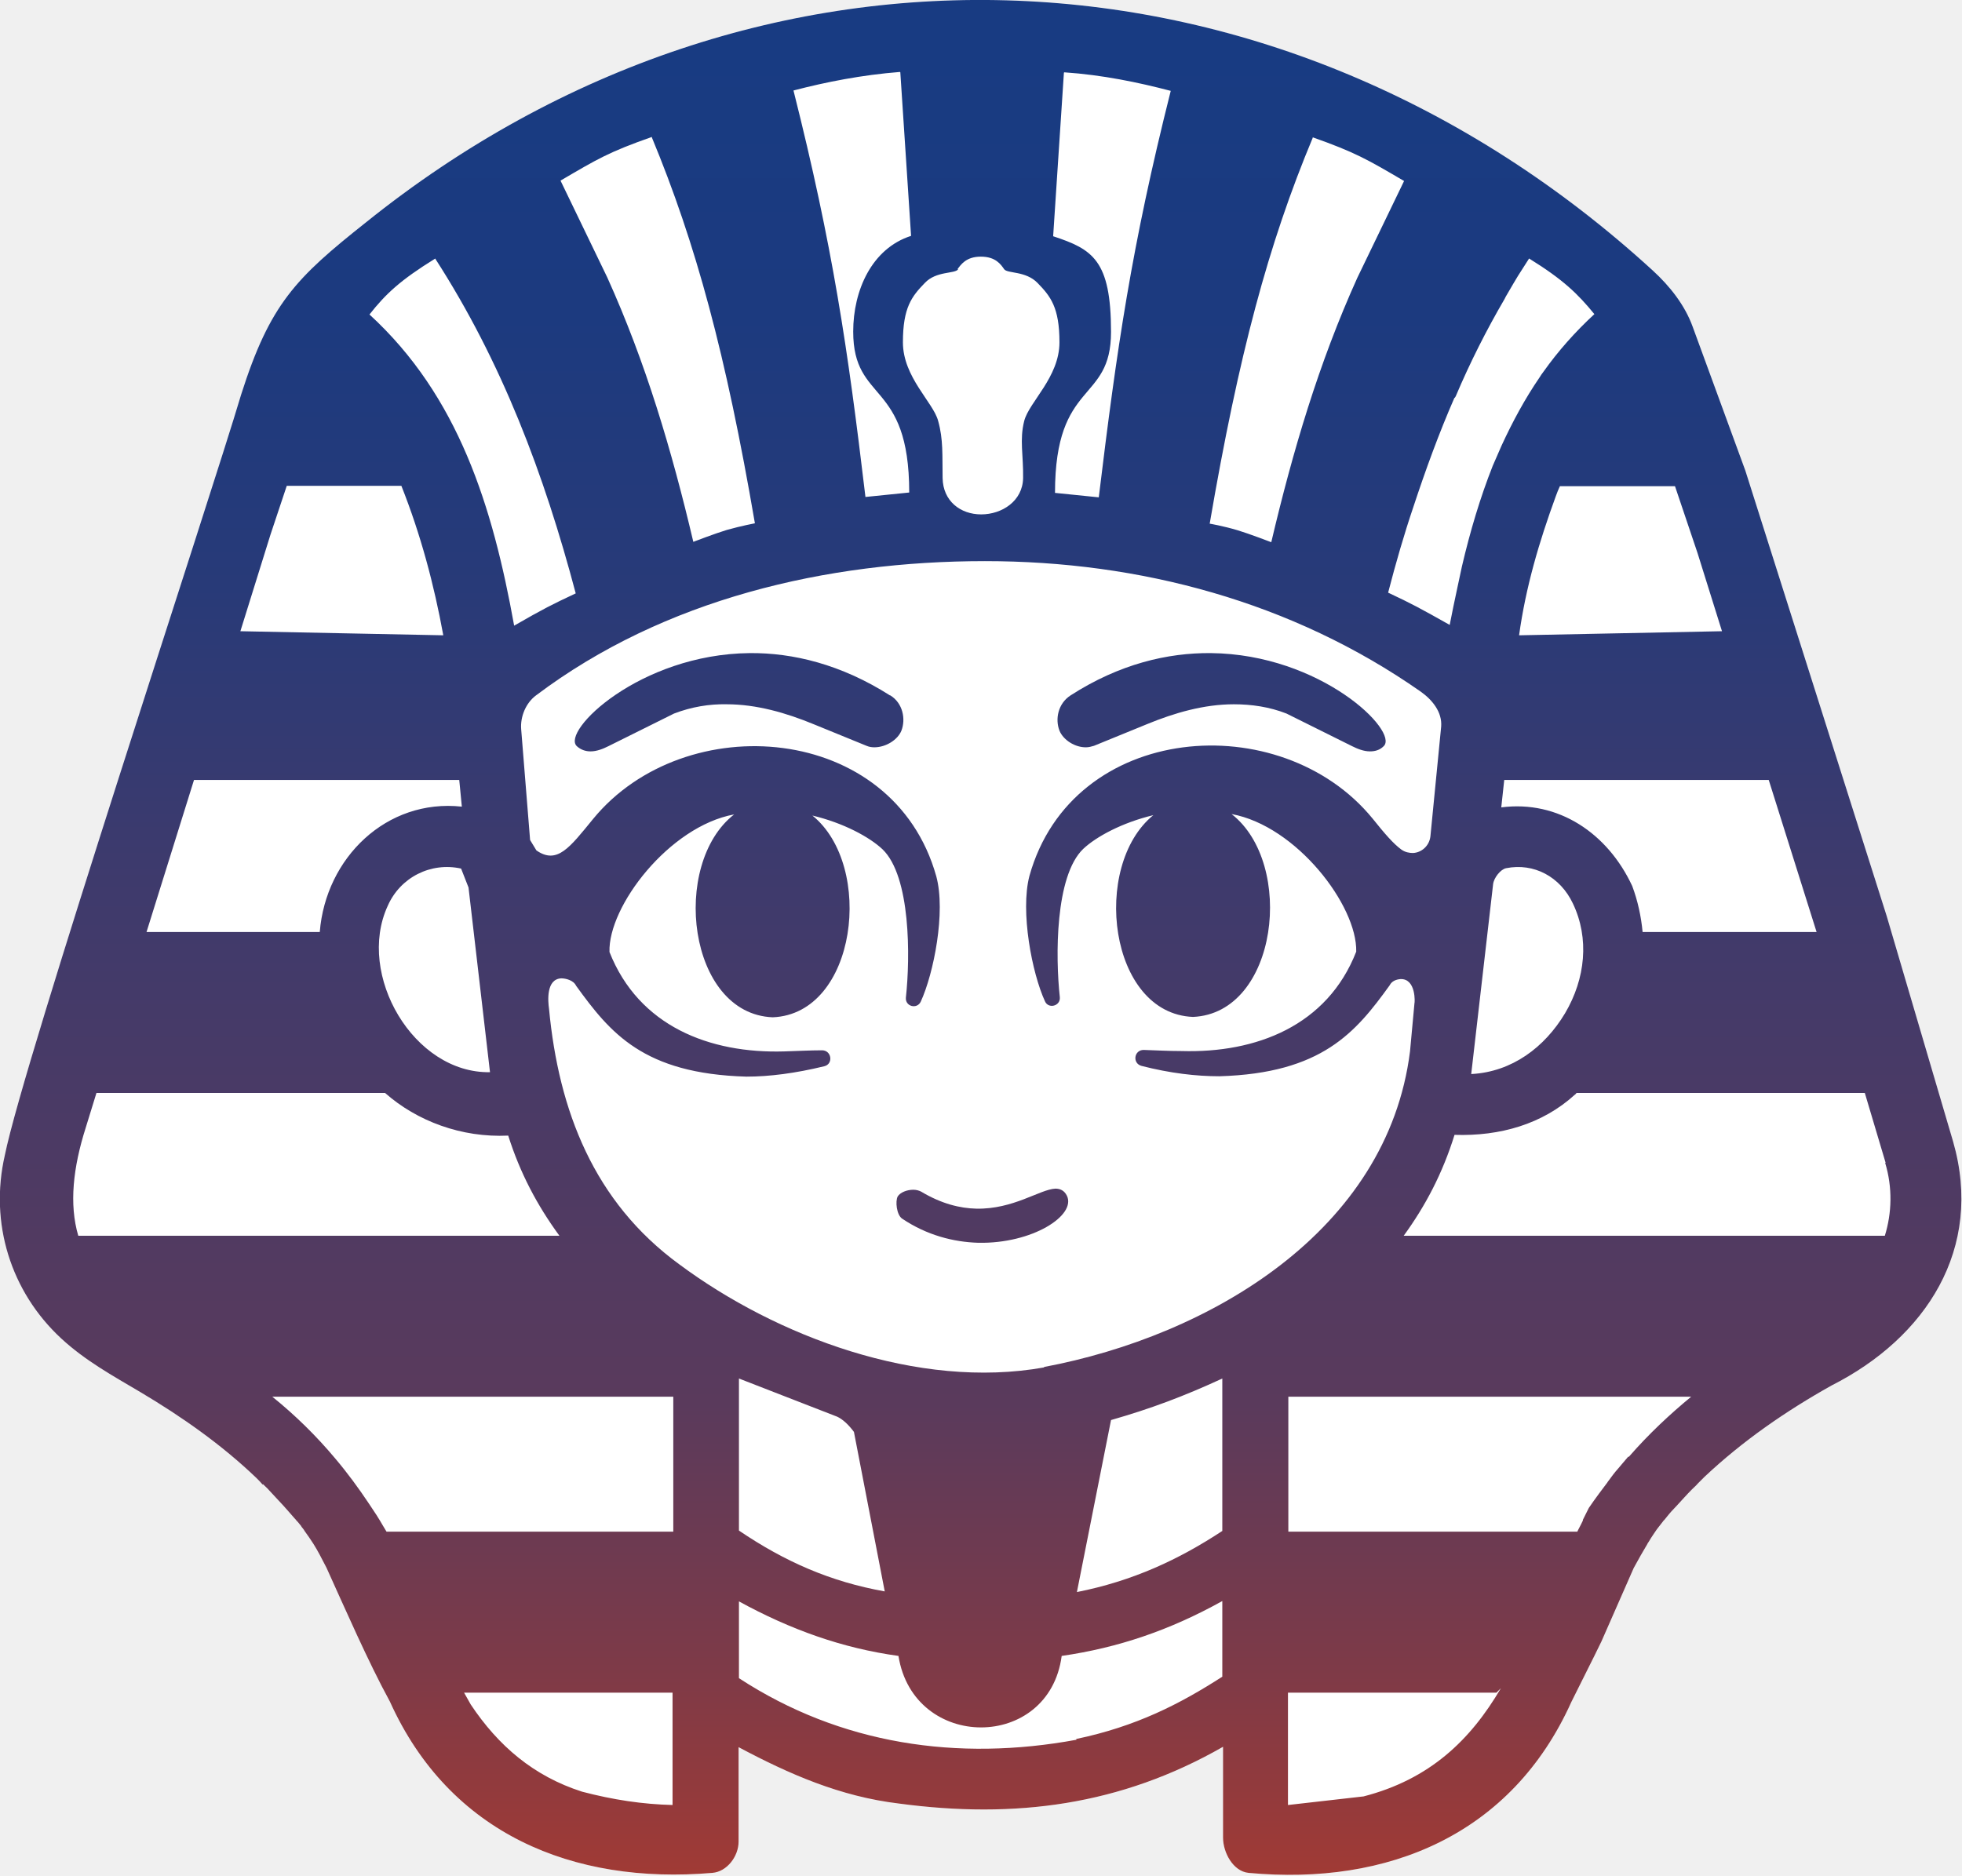
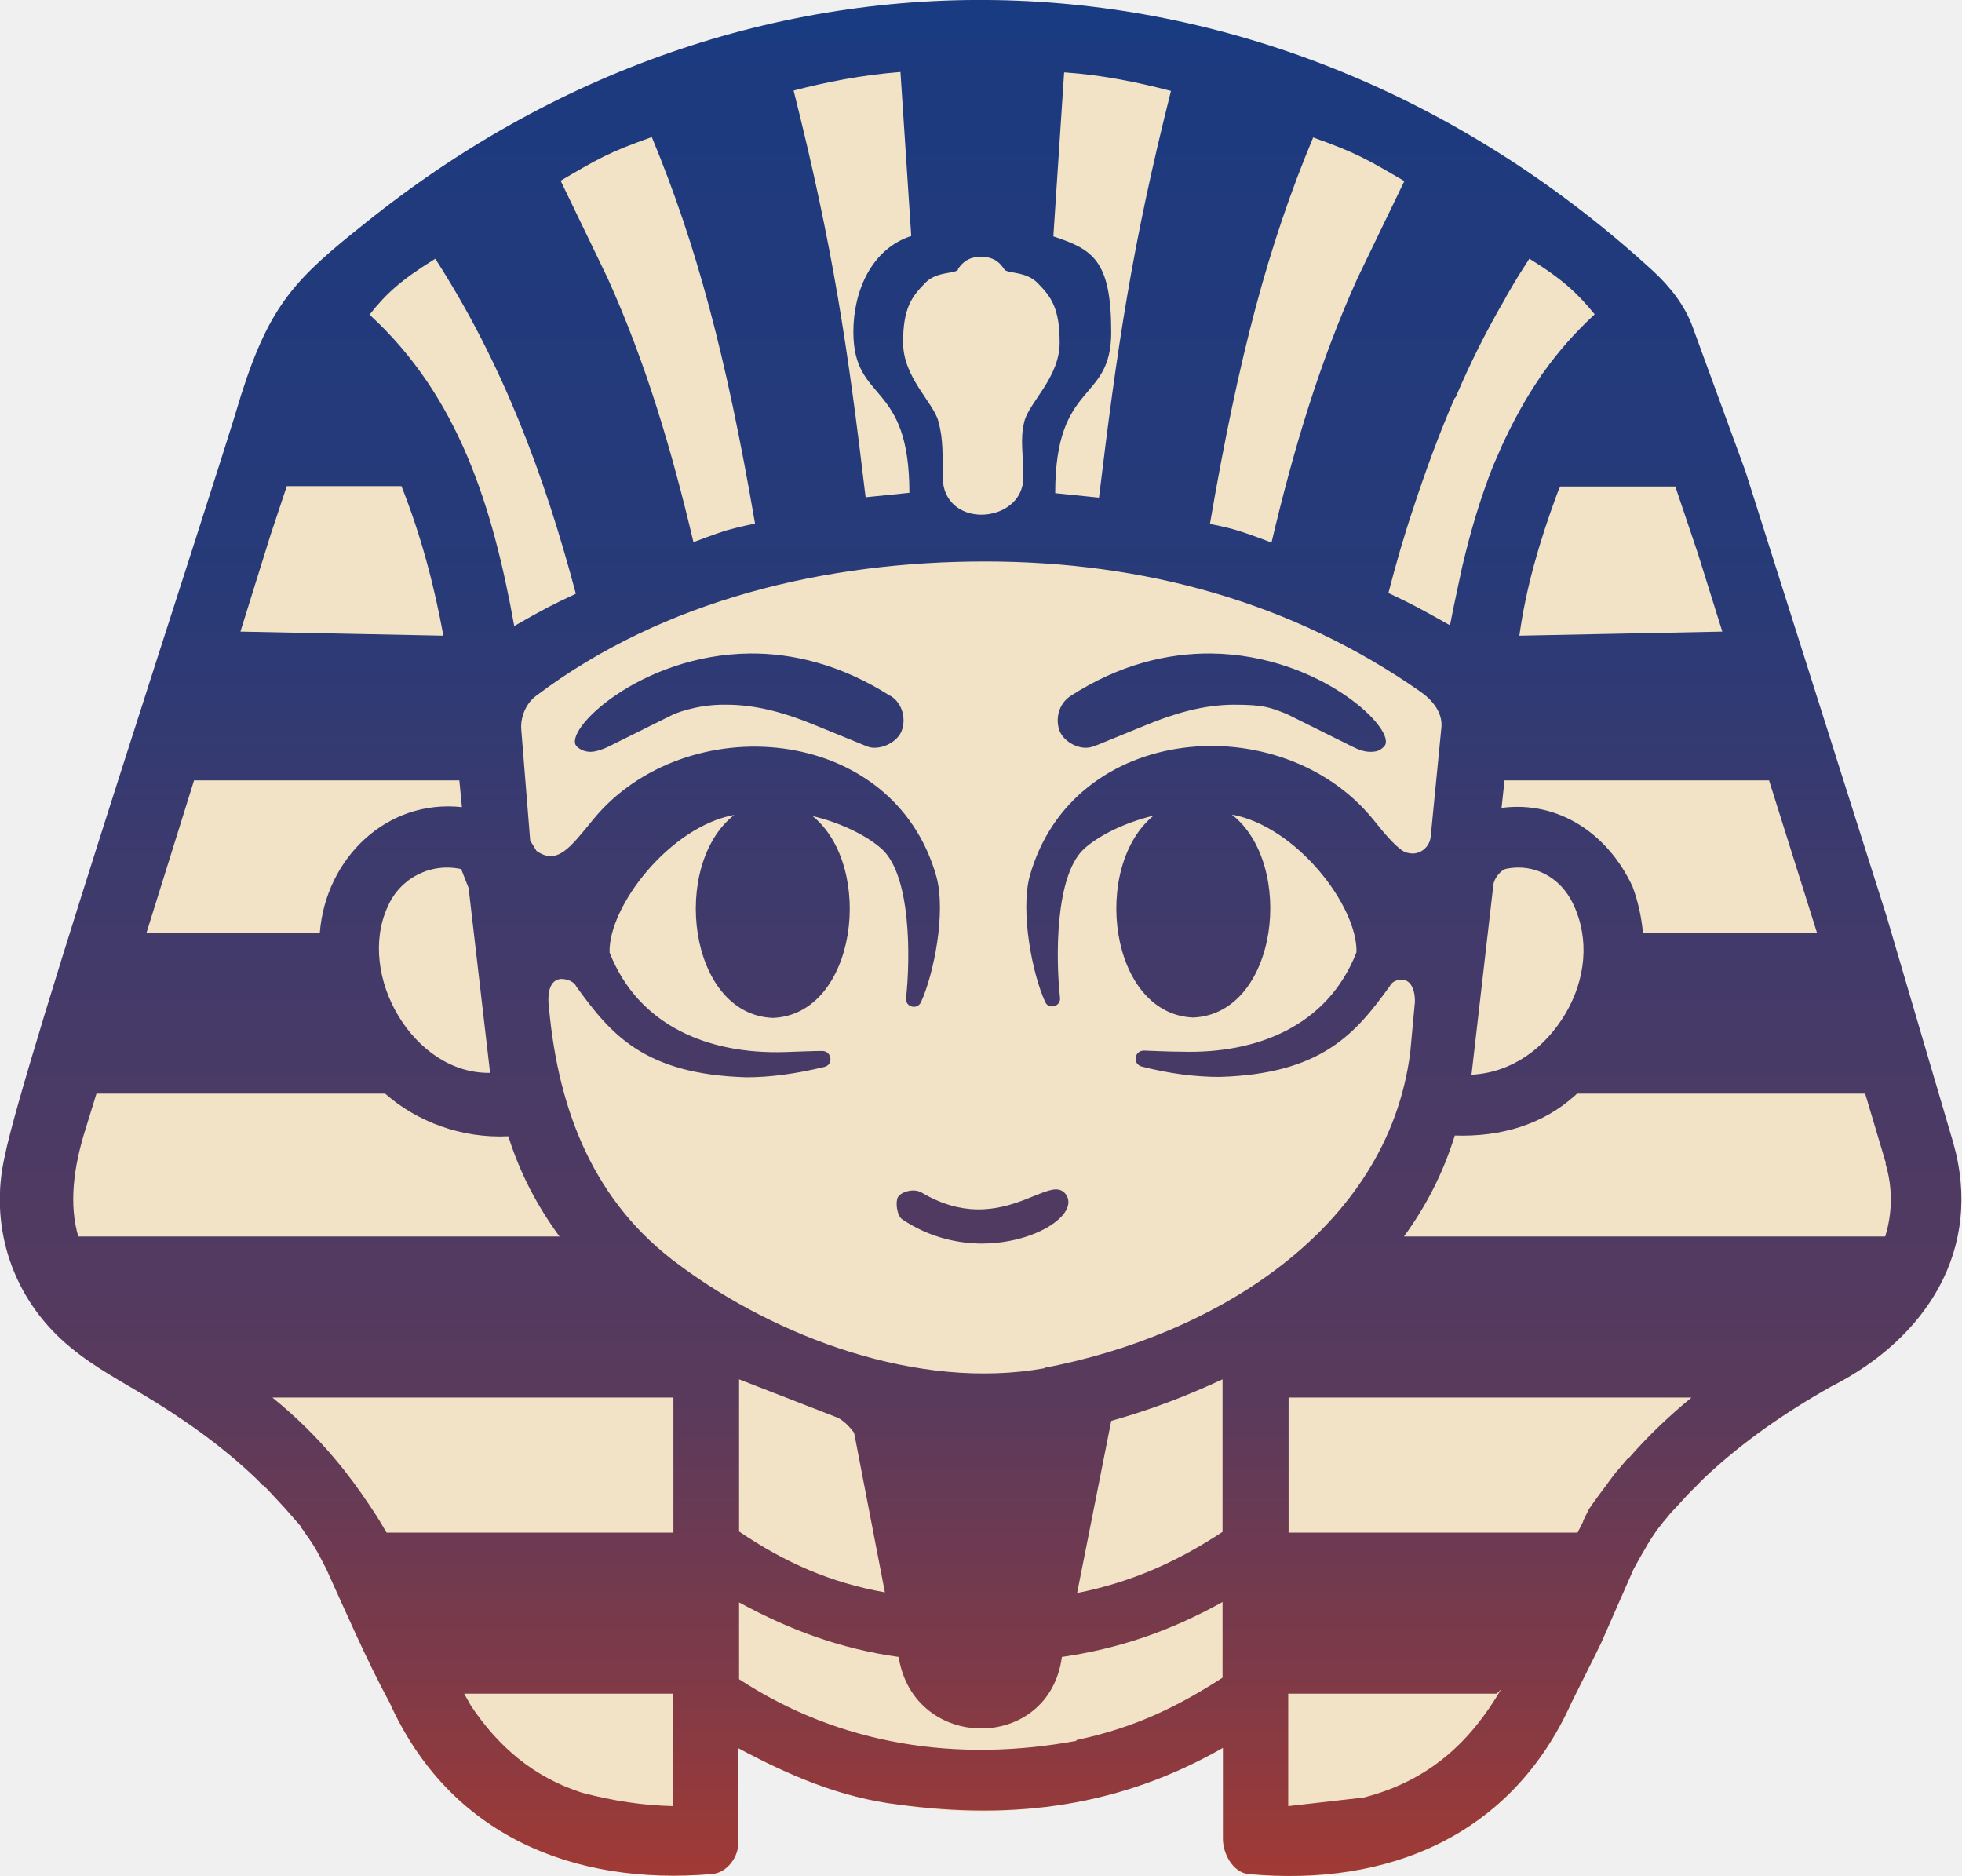
- <svg xmlns="http://www.w3.org/2000/svg" xmlns:xlink="http://www.w3.org/1999/xlink" id="Layer_2" version="1.1" viewBox="0 0 528.9 505.7">
+ <svg xmlns="http://www.w3.org/2000/svg" id="Layer_2" version="1.1" viewBox="0 0 528.8 505.5">
  <defs>
    <style>
      .st0 {
        fill: url(#linear-gradient2);
      }

      .st1 {
-         fill: #fff;
+         fill: #f2e3c6;
      }

      .st2 {
        fill: url(#linear-gradient1);
      }

      .st3 {
        fill: url(#linear-gradient3);
      }

      .st4 {
        fill: url(#linear-gradient);
      }
    </style>
-     <linearGradient id="linear-gradient" x1="264.5" y1="11.3" x2="264.5" y2="745.8" gradientUnits="userSpaceOnUse">
+     <linearGradient id="linear-gradient" x1="264.4" y1="496.7" x2="264.4" y2="-237.8" gradientTransform="translate(0 508) scale(1 -1)" gradientUnits="userSpaceOnUse">
      <stop offset="0" stop-color="#183b82" />
-       <stop offset=".1" stop-color="#1c3a7f" />
+       <stop offset="0" stop-color="#1c3a7f" />
      <stop offset=".2" stop-color="#283a78" />
      <stop offset=".3" stop-color="#3d3a6d" />
      <stop offset=".5" stop-color="#5a3a5c" />
      <stop offset=".6" stop-color="#7f3a47" />
      <stop offset=".7" stop-color="#ad3a2e" />
      <stop offset=".7" stop-color="#b33a2b" />
      <stop offset="1" stop-color="#f3903f" />
    </linearGradient>
-     <linearGradient id="linear-gradient1" x1="199.2" y1="11.3" x2="199.2" y2="745.8" xlink:href="#linear-gradient" />
-     <linearGradient id="linear-gradient2" x1="264.9" y1="11.3" x2="264.9" y2="745.8" xlink:href="#linear-gradient" />
-     <linearGradient id="linear-gradient3" x1="329.3" y1="11.3" x2="329.3" y2="745.8" xlink:href="#linear-gradient" />
+     <linearGradient id="linear-gradient1" x1="199.3" y1="496.7" x2="199.3" y2="-237.8" gradientTransform="translate(0 508) scale(1 -1)" gradientUnits="userSpaceOnUse">
+       <stop offset="0" stop-color="#183b82" />
+       <stop offset="0" stop-color="#1c3a7f" />
+       <stop offset=".2" stop-color="#283a78" />
+       <stop offset=".3" stop-color="#3d3a6d" />
+       <stop offset=".5" stop-color="#5a3a5c" />
+       <stop offset=".6" stop-color="#7f3a47" />
+       <stop offset=".7" stop-color="#ad3a2e" />
+       <stop offset=".7" stop-color="#b33a2b" />
+       <stop offset="1" stop-color="#f3903f" />
+     </linearGradient>
+     <linearGradient id="linear-gradient2" x1="264.9" y1="496.7" x2="264.9" y2="-237.8" gradientTransform="translate(0 508) scale(1 -1)" gradientUnits="userSpaceOnUse">
+       <stop offset="0" stop-color="#183b82" />
+       <stop offset="0" stop-color="#1c3a7f" />
+       <stop offset=".2" stop-color="#283a78" />
+       <stop offset=".3" stop-color="#3d3a6d" />
+       <stop offset=".5" stop-color="#5a3a5c" />
+       <stop offset=".6" stop-color="#7f3a47" />
+       <stop offset=".7" stop-color="#ad3a2e" />
+       <stop offset=".7" stop-color="#b33a2b" />
+       <stop offset="1" stop-color="#f3903f" />
+     </linearGradient>
+     <linearGradient id="linear-gradient3" x1="329.3" y1="496.7" x2="329.3" y2="-237.8" gradientTransform="translate(0 508) scale(1 -1)" gradientUnits="userSpaceOnUse">
+       <stop offset="0" stop-color="#183b82" />
+       <stop offset="0" stop-color="#1c3a7f" />
+       <stop offset=".2" stop-color="#283a78" />
+       <stop offset=".3" stop-color="#3d3a6d" />
+       <stop offset=".5" stop-color="#5a3a5c" />
+       <stop offset=".6" stop-color="#7f3a47" />
+       <stop offset=".7" stop-color="#ad3a2e" />
+       <stop offset=".7" stop-color="#b33a2b" />
+       <stop offset="1" stop-color="#f3903f" />
+     </linearGradient>
  </defs>
-   <path class="st1" d="M70.9,400.2c.6.6,1.2,1.1,1.7,1.7,1.3,1.4,2.6,2.8,3.9,4.2,1.1,1.2,2,2.3,2.9,3.3,0,0,.1.1.2.2.2.3.5.6.7.8.3.4.6.7.9,1.1,0,0,0,.1.1.2.3.4.6.7.8,1.1,0,0,0,0,0,0,.9,1.2,1.6,2.3,2.4,3.5,0,0,0,0,0,0,0,0,0,0,0,0,1.2,1.9,2.2,3.9,3.5,6.4,4.9,10.8,11.3,25.5,17.1,36.1,16.1,35.7,49.4,49.4,86.9,46.2,4-.3,7.1-4.5,7.1-8.4v-25.5c13.7,7.3,27.4,13.3,43.2,15.2,31.3,4.2,59.8.5,87.4-15.3v24.5c0,4,2.7,9.1,6.9,9.5,37.6,3.5,70.9-10.3,87-46.1,3.4-6.9,5.3-10.5,8.1-16.3l8.7-19.8c1.3-2.4,2.5-4.5,3.7-6.5,0,0,0,0,0,0,0,0,0-.1.1-.2,0,0,.1-.2.2-.3.4-.7.8-1.3,1.2-1.9,0,0,0,0,0,0,.5-.7.9-1.4,1.4-2,0,0,0,0,0,0,.5-.6.9-1.2,1.4-1.8,0,0,.1-.2.2-.2.4-.5.9-1.1,1.3-1.6.2-.2.4-.5.6-.7.5-.5,1-1.1,1.5-1.6,1.4-1.5,2.7-3,4.1-4.4.5-.5,1.1-1,1.6-1.6.6-.6,1.2-1.2,1.8-1.8,0,0,0,0,0,0,10.3-9.7,21.9-17.7,34.2-24.6,25.5-12.9,41.1-36.9,32.8-65.8l-17.9-60.8-38.1-120.1-14.2-38.8c-2.1-5.8-6.1-10.9-10.8-15.2C345.4-18.7,204.4-25.1,98.6,60c-18.9,15-25.8,21.9-33.6,46.4C56.7,134.4,6.4,286.1,1.3,311.5c-4.2,18.3,1.6,36.8,15.2,49.4,6.5,6,13.8,10,21.4,14.5,11.1,6.6,21.8,14.1,31.2,23.1,0,0,0,0,0,0,.6.6,1.2,1.2,1.7,1.8Z" />
-   <path class="st4" d="M70.9,400.2c.6.6,1.2,1.1,1.7,1.7,1.3,1.4,2.6,2.8,3.9,4.2,1.1,1.2,2,2.3,2.9,3.3,0,0,.1.1.2.2.2.3.5.6.7.8.3.4.6.7.9,1.1,0,0,0,.1.1.2.3.4.6.7.8,1.1,0,0,0,0,0,0,.9,1.2,1.6,2.3,2.4,3.5,0,0,0,0,0,0,0,0,0,0,0,0,1.2,1.9,2.2,3.9,3.5,6.4,4.9,10.8,11.3,25.5,17.1,36.1,16.1,35.7,49.4,49.4,86.9,46.2,4-.3,7.1-4.5,7.1-8.4v-25.5c13.7,7.3,27.4,13.3,43.2,15.2,31.3,4.2,59.8.5,87.4-15.3v24.5c0,4,2.7,9.1,6.9,9.5,37.6,3.5,70.9-10.3,87-46.1,3.4-6.9,5.3-10.5,8.1-16.3l8.7-19.8c1.3-2.4,2.5-4.5,3.7-6.5,0,0,0,0,0,0,0,0,0-.1.1-.2,0,0,.1-.2.2-.3.4-.7.8-1.3,1.2-1.9,0,0,0,0,0,0,.5-.7.9-1.4,1.4-2,0,0,0,0,0,0,.5-.6.9-1.2,1.4-1.8,0,0,.1-.2.2-.2.4-.5.9-1.1,1.3-1.6.2-.2.4-.5.6-.7.5-.5,1-1.1,1.5-1.6,1.4-1.5,2.7-3,4.1-4.4.5-.5,1.1-1,1.6-1.6.6-.6,1.2-1.2,1.8-1.8,0,0,0,0,0,0,10.3-9.7,21.9-17.7,34.2-24.6,25.5-12.9,41.1-36.9,32.8-65.8l-17.9-60.8-38.1-120.1-14.2-38.8c-2.1-5.8-6.1-10.9-10.8-15.2C345.4-18.7,204.4-25.1,98.6,60c-18.9,15-25.8,21.9-33.6,46.4C56.7,134.4,6.4,286.1,1.3,311.5c-4.2,18.3,1.6,36.8,15.2,49.4,6.5,6,13.8,10,21.4,14.5,11.1,6.6,21.8,14.1,31.2,23.1,0,0,0,0,0,0,.6.6,1.2,1.2,1.7,1.8ZM181.4,486.7h0c-8.2-.2-16.1-1.4-24.5-3.6-13.1-4.2-22.6-12.4-30-23.5-.6-1.1-1.2-2.1-1.8-3.2h56.2v30.3ZM181.4,413h-77.2c-.3-.5-.6-1-.9-1.5,0,0,0,0,0,0-1.2-2.1-2.5-4.1-3.8-6-2.8-4.2-5.8-8.3-9.1-12.2,0,0,0,0,0,0-5.1-6.1-10.8-11.7-17-16.7h108.1v36.4ZM290.2,469.1c-32,5.9-63.6,1.3-91-16.6v-20.7h0c13.9,7.6,27.8,12.6,43,14.7,4.1,25.7,40.6,25.7,44,0,15.2-2.2,29.1-6.9,43.3-14.8h0s0,0,0,0v20.4c-11.5,7.4-23.2,13.4-39.4,16.8ZM199.2,371.7h0l26.5,10.3c1.5.7,3.1,2.2,4.5,4.1l8.3,43c-14.6-2.6-26.9-8-39.3-16.4v-40.9ZM290.3,429.3l9.2-46.4c10.8-3.1,19.6-6.4,30-11.2v41.1c-11.7,7.7-24.1,13.5-39.3,16.5ZM281.5,368.7c-34,6.1-72.3-8.4-98.4-27.8-23-16.8-32.5-41.4-35.1-68.9,0,0,0,0,0,0-.3-2.1-.8-8,3.3-8.2,1.2,0,3.3.5,4,2,9.2,12.7,18.1,23.7,45.9,24.5,6.2,0,13.2-.9,21-2.8,2.5-.6,2-4.3-.6-4.3-3.2,0-6.6.2-10.2.3-20.1.6-39.2-6.8-47.1-26.8-.4-12.3,16.1-33.9,33.6-37.1h0c-17.2,13.4-12.5,53.8,10.4,54.7,22.7-.9,27.5-40.8,10.7-54.4h0c8.4,2,15.4,5.8,18.9,9.1,7.6,7.3,7.5,29.1,6.3,40-.2,2.4,3,3.2,4,1.1,3.5-7.6,6.8-24.2,4.2-33.8-11.6-41.5-67.8-45.6-92.5-15.5-6.3,7.7-9.7,12.4-15.3,8.5-.3-.5-1.4-2.3-1.7-2.8l-2.4-29.8c-.3-3.5,1.3-7.2,4-9.2,34.5-26,78.3-36.2,121-36.2,41.7,0,82.8,10.9,117.5,35.2,3.1,2.2,5.8,5.5,5.5,9.4l-2.9,29.6s0,0,0,0c-.3,2.6-2.4,4.4-4.7,4.5-1,0-2.1-.2-3.1-.9-2.2-1.6-4.6-4.4-7.8-8.4-24.7-30.2-80.9-26.1-92.5,15.5-2.5,9.6.7,26.2,4.2,33.8.9,2.1,4.2,1.3,4-1.1-1.2-10.9-1.3-32.7,6.3-40,3.5-3.3,10.5-7.1,18.9-9.1h0c-16.8,13.7-12,53.5,10.7,54.4,22.9-1,27.6-41.3,10.4-54.7h0c17.5,3.2,33.9,24.7,33.6,37.1-7.8,20-27,27.4-47.1,26.8-3.6,0-7-.2-10.2-.3-2.6,0-3.1,3.6-.6,4.3,7.8,2,14.8,2.8,21,2.8,27.7-.8,36.8-11.9,45.9-24.5.6-1.2,1.8-1.6,2.9-1.7,4.3-.2,3.9,6.5,3.8,6.5h0s-1.2,13-1.2,13c-6.1,48.5-54,76.7-98.7,85.1ZM367.4,484.4l-20.2,2.3h0s0,0,0,0h0v-30.3h56.2l1.2-1.2s0,0,0,0h0c-8.2,14-19.2,24.6-37.1,29.2ZM438.9,392.8s0,0,0,0c-.9,1.1-1.9,2.2-2.8,3.3,0,0,0,0,0,0-.9,1-1.7,2.1-2.5,3.2-.2.2-.3.5-.5.7-.7.9-1.4,1.9-2.1,2.8-.9,1.2-1.8,2.5-2.7,3.8l-1.6,3.2c0,0,0,.1,0,.2l-.8,1.5.8-1.5c-.6,1.3-1.3,2.5-1.5,3h-77.9c0-8.9,0-27.4,0-36.4h108.6c-5.7,4.7-11.4,10-16.8,16.2ZM508.2,313.6c2,6.6,1.8,13.5-.1,19.6h-129.7c5.9-8.1,10.5-16.9,13.7-27.2,12.3.4,23.7-2.9,32.4-10.8.2-.1.3-.3.5-.5h77.7l5.6,18.8ZM396.6,289.6l5.9-51.2c.2-1.7,2-4,3.5-4.3,7.5-1.5,14.6,2.3,18,9.5,4.5,9.4,3.4,20.3-2.1,29.6-5.5,9.2-14.3,15.8-25.2,16.4h0ZM476.8,210.3h0l12.9,41h-46.9c-.4-4.2-1.3-8.4-2.8-12.4-6.6-14.2-19.9-23.2-35.3-21.2h0l.8-7.4h71.4ZM451.5,131h0l6.1,18.1,6.6,21.1-54.7,1.1h0c1.8-13,5.4-25.2,9.9-37.5.3-.9.7-1.8,1.1-2.7h31.1ZM392.2,107.3c0-.1.1-.3.2-.4,3.9-9.2,8.3-17.9,13.2-26.3.1-.2.2-.4.3-.6.7-1.2,1.4-2.4,2.1-3.6.4-.7.8-1.3,1.2-2,1-1.6,2-3.1,3-4.7h0c9.2,5.7,13.1,9.5,17.6,15-5.2,4.8-9.8,10-13.7,15.5,0,0,0,0,0,0-.4.5-.8,1.1-1.1,1.6-3.9,5.7-7.2,11.8-10.2,18.3-.8,1.8-1.6,3.7-2.4,5.5-3.4,8.6-6.1,17.7-8.3,27.1-.4,1.9-.8,3.7-1.2,5.6-.4,1.7-.7,3.5-1.1,5.2-.3,1.7-.7,3.3-1,5h0c-8-4.5-10.2-5.7-16.6-8.7,2.1-8.1,4.3-15.7,6.8-23.1,3.3-10,6.9-19.9,11.1-29.5ZM353.8,37c11.6,4.1,14.8,6,24.7,11.8l-12.6,26.1c-10.4,23-17.4,46.7-23.2,71.3h0s-6-2.3-9-3.2c-4-1.2-7.6-1.8-7.6-1.8,7.8-45.5,15.8-75.4,27.8-104.1ZM286.9,19.5h0c10.3.7,19.9,2.7,28.7,5-10.6,42.1-14.5,69.2-19.4,109.6h0l-11.8-1.2c0-30.7,15.1-24,15.1-43.4s-5-22.3-15.6-25.8l2.9-44.1ZM258.1,72.6c.9-1.2,2.3-3.4,6.3-3.4s5.4,2.1,6.3,3.4c.9,1.2,5.8.4,9,3.7,3.5,3.6,5.9,6.6,5.9,16s-8.2,16.1-9.5,21.2-.2,9.2-.3,15.4c-.1,6.2-5.7,9.8-11.3,9.8s-10.3-3.6-10.4-9.8c-.1-6.2.2-10.4-1.2-15.4-1.3-5-9.5-11.8-9.5-21.2s2.4-12.4,5.9-16c3.1-3.3,8.1-2.4,9-3.7ZM242.7,19.5h0l2.9,44.1c-10.6,3.4-15.6,14.7-15.6,25.8,0,19.5,15.1,12.8,15.1,43.4l-11.8,1.2h0c-4.8-40.4-8.8-67.5-19.4-109.6,8.8-2.3,18.5-4.2,28.7-5ZM175.7,37h0c11.9,28.7,20,58.6,27.8,104.1,0,0-3.7.7-7.6,1.8-3,.9-9,3.2-9,3.2h0c-5.8-24.6-12.8-48.3-23.2-71.3l-12.6-26.1c9.9-5.8,13-7.7,24.7-11.8ZM117.3,69.7h0c18,27.9,29.4,58.2,37.9,90.3-6.4,3-8.6,4.1-16.6,8.7-5.8-32.2-15-61.9-39-83.9,4.4-5.6,8.4-9.3,17.6-15ZM132.1,289.1h0c-20.6.4-36.1-26.3-27.6-44.8,3.4-7.8,11.7-11.9,19.8-10.1l2,5.1,5.8,49.9ZM72.9,144.2l4.4-13.2h30.9c5.2,13.1,8.8,26.6,11.3,40.3h0l-54.7-1.1,8.1-26ZM52.3,210.3h71.5l.7,7.2c-20.3-2.2-36.7,13.8-38.3,33.8h-46.7l12.8-41ZM21.1,333.2h0c-2.5-8.5-1.4-18.4,2-29.1l2.9-9.4h77.8c8.6,7.6,20.6,12.1,33.2,11.5,3.2,10.1,7.8,18.8,13.8,27H21.1Z" />
-   <path class="st2" d="M239.9,187.5c-13.2-8.4-26.2-11.5-37.8-11.4-29.7.3-50.9,21.1-46.6,25.1,1.1,1,2.4,1.4,3.7,1.4,1.7,0,3.4-.7,4.8-1.4l17.7-8.8c4.7-1.8,9.5-2.6,14.2-2.5,8,0,16,2.3,23.5,5.4l14.2,5.8c.7.3,1.4.4,2.1.4,3.1,0,6.3-2,7.3-4.5,1.2-3.1.4-7.4-3-9.5Z" />
-   <path class="st0" d="M284.5,320.5c-4.2.2-11.3,5.6-21.3,5.4-4.4-.1-9.4-1.3-14.9-4.6-.6-.3-1.3-.5-2.1-.5-1.7,0-3.5.7-4.2,1.8-.7,1.3-.3,5,1.2,6,6.7,4.5,13.9,6.3,20.5,6.5,14.6.3,26.5-7.4,23.9-12.7-.7-1.4-1.8-1.9-3.1-1.9Z" />
-   <path class="st3" d="M292.8,201.5c.7,0,1.4-.2,2.1-.4l14.2-5.8c7.5-3.1,15.5-5.4,23.5-5.4,4.8,0,9.6.7,14.2,2.5l17.7,8.8c1.4.7,3.1,1.4,4.8,1.4,1.3,0,2.6-.3,3.7-1.4,4.2-4-16.9-24.8-46.6-25.1-11.6-.1-24.6,2.9-37.8,11.4-3.4,2.2-4.2,6.4-3,9.5,1,2.5,4.2,4.6,7.3,4.5Z" />
+   <path class="st1" d="M70.9,400.2c.6.6,1.2,1.1,1.7,1.7,2.2,2.4,4.8,5.1,6.8,7.5l.2.2c.2.3.5.6.7.8.3.4.6.7.9,1.1,0,0,0,.1,0,.2.3.4.6.7.8,1.1h0c.9,1.2,1.6,2.3,2.4,3.5h0c1.2,1.9,2.2,3.9,3.5,6.4,4.9,10.8,11.3,25.5,17.1,36.1,16.1,35.7,49.4,49.4,86.9,46.2,4-.3,7.1-4.5,7.1-8.4v-25.5c39.9,22.7,90.7,22.7,130.6,0v24.5c0,4,2.7,9.1,6.9,9.5,37.6,3.5,70.9-10.3,87-46.1,3.4-6.9,5.3-10.5,8.1-16.3l8.7-19.8c1.3-2.4,2.5-4.5,3.7-6.5h0s0-.1.1-.2c0,0,.1-.2.2-.3.4-.7.8-1.3,1.2-1.9h0c.5-.7.9-1.4,1.4-2h0c.5-.6.9-1.2,1.4-1.8,0,0,.1-.2.2-.2.4-.5.9-1.1,1.3-1.6.7-.8,1.4-1.6,2.1-2.3,1.9-2.1,3.7-4,5.7-6l1.8-1.8h0c10.3-9.7,21.9-17.7,34.2-24.6,25.5-12.9,41.1-36.9,32.8-65.8l-17.9-60.8-38.1-120.1-14.2-38.8c-2.1-5.8-6.1-10.9-10.8-15.2C345.4-18.7,204.4-25.1,98.6,60c-18.9,15-25.8,21.9-33.6,46.4C56.7,134.4,6.4,286.1,1.3,311.5c-4.2,18.3,1.6,36.8,15.2,49.4,6.5,6,13.8,10,21.4,14.5,11.1,6.6,21.8,14.1,31.2,23.1h0c.6.6,1.2,1.2,1.7,1.8h0Z" />
+   <path class="st4" d="M70.9,400.2c.6.6,1.2,1.1,1.7,1.7,1.3,1.4,2.6,2.8,3.9,4.2,1.1,1.2,2,2.3,2.9,3.3l.2.2c.2.3.5.6.7.8.3.4.6.7.9,1.1,0,0,0,.1,0,.2.3.4.6.7.8,1.1h0c.9,1.2,1.6,2.3,2.4,3.5h0c1.2,1.9,2.2,3.9,3.5,6.4,4.9,10.8,11.3,25.5,17.1,36.1,16.1,35.7,49.4,49.4,86.9,46.2,4-.3,7.1-4.5,7.1-8.4v-25.5c13.7,7.3,27.4,13.3,43.2,15.2,31.3,4.2,59.8.5,87.4-15.3v24.5c0,4,2.7,9.1,6.9,9.5,37.6,3.5,70.9-10.3,87-46.1,3.4-6.9,5.3-10.5,8.1-16.3l8.7-19.8c1.3-2.4,2.5-4.5,3.7-6.5h0s0-.1.1-.2c0,0,.1-.2.2-.3.4-.7.8-1.3,1.2-1.9h0c.5-.7.9-1.4,1.4-2h0c.5-.6.9-1.2,1.4-1.8,0,0,.1-.2.2-.2.4-.5.9-1.1,1.3-1.6.2-.2.4-.5.6-.7.5-.5,1-1.1,1.5-1.6,1.4-1.5,2.7-3,4.1-4.4s1.1-1,1.6-1.6l1.8-1.8h0c10.3-9.7,21.9-17.7,34.2-24.6,25.5-12.9,41.1-36.9,32.8-65.8l-17.9-60.8-38.1-120.1-14.2-38.8c-2.1-5.8-6.1-10.9-10.8-15.2C345.4-18.7,204.4-25.1,98.6,60c-18.9,15-25.8,21.9-33.6,46.4C56.7,134.4,6.4,286.1,1.3,311.5c-4.2,18.3,1.6,36.8,15.2,49.4,6.5,6,13.8,10,21.4,14.5,11.1,6.6,21.8,14.1,31.2,23.1h0c.6.6,1.2,1.2,1.7,1.8h0ZM181.4,486.7h0c-8.2-.2-16.1-1.4-24.5-3.6-13.1-4.2-22.6-12.4-30-23.5-.6-1.1-1.2-2.1-1.8-3.2h56.2v30.3h.1ZM181.4,413h-77.2c-.3-.5-.6-1-.9-1.5h0c-1.2-2.1-2.5-4.1-3.8-6-2.8-4.2-5.8-8.3-9.1-12.2h0c-5.1-6.1-10.8-11.7-17-16.7h108.1v36.4h-.1ZM290.2,469.1c-32,5.9-63.6,1.3-91-16.6v-20.7h0c13.9,7.6,27.8,12.6,43,14.7,4.1,25.7,40.6,25.7,44,0,15.2-2.2,29.1-6.9,43.3-14.8h0v20.4c-11.5,7.4-23.2,13.4-39.4,16.8v.2ZM199.2,371.7h0l26.5,10.3c1.5.7,3.1,2.2,4.5,4.1l8.3,43c-14.6-2.6-26.9-8-39.3-16.4v-40.9h0ZM290.3,429.3l9.2-46.4c10.8-3.1,19.6-6.4,30-11.2v41.1c-11.7,7.7-24.1,13.5-39.3,16.5h0ZM281.5,368.7c-34,6.1-72.3-8.4-98.4-27.8-23-16.8-32.5-41.4-35.1-68.9h0c-.3-2.1-.8-8,3.3-8.2,1.2,0,3.3.5,4,2,9.2,12.7,18.1,23.7,45.9,24.5,6.2,0,13.2-.9,21-2.8,2.5-.6,2-4.3-.6-4.3s-6.6.2-10.2.3c-20.1.6-39.2-6.8-47.1-26.8-.4-12.3,16.1-33.9,33.6-37.1h0c-17.2,13.4-12.5,53.8,10.4,54.7,22.7-.9,27.5-40.8,10.7-54.4h0c8.4,2,15.4,5.8,18.9,9.1,7.6,7.3,7.5,29.1,6.3,40-.2,2.4,3,3.2,4,1.1,3.5-7.6,6.8-24.2,4.2-33.8-11.6-41.5-67.8-45.6-92.5-15.5-6.3,7.7-9.7,12.4-15.3,8.5-.3-.5-1.4-2.3-1.7-2.8l-2.4-29.8c-.3-3.5,1.3-7.2,4-9.2,34.5-26,78.3-36.2,121-36.2s82.8,10.9,117.5,35.2c3.1,2.2,5.8,5.5,5.5,9.4l-2.9,29.6h0c-.3,2.6-2.4,4.4-4.7,4.5-1,0-2.1-.2-3.1-.9-2.2-1.6-4.6-4.4-7.8-8.4-24.7-30.2-80.9-26.1-92.5,15.5-2.5,9.6.7,26.2,4.2,33.8.9,2.1,4.2,1.3,4-1.1-1.2-10.9-1.3-32.7,6.3-40,3.5-3.3,10.5-7.1,18.9-9.1h0c-16.8,13.7-12,53.5,10.7,54.4,22.9-1,27.6-41.3,10.4-54.7h0c17.5,3.2,33.9,24.7,33.6,37.1-7.8,20-27,27.4-47.1,26.8-3.6,0-7-.2-10.2-.3-2.6,0-3.1,3.6-.6,4.3,7.8,2,14.8,2.8,21,2.8,27.7-.8,36.8-11.9,45.9-24.5.6-1.2,1.8-1.6,2.9-1.7,4.3-.2,3.9,6.5,3.8,6.5h0l-1.2,13c-6.1,48.5-54,76.7-98.7,85.1h.1ZM367.4,484.4l-20.2,2.3h0v-30.3h56.2l1.2-1.2h0c-8.2,14-19.2,24.6-37.1,29.2h-.1ZM438.9,392.8h0c-.9,1.1-1.9,2.2-2.8,3.3h0c-.9,1-1.7,2.1-2.5,3.2-.2.2-.3.5-.5.7-.7.9-1.4,1.9-2.1,2.8-.9,1.2-1.8,2.5-2.7,3.8l-1.6,3.2v.2l-.8,1.5.8-1.5c-.6,1.3-1.3,2.5-1.5,3h-77.9v-36.4h108.6c-5.7,4.7-11.4,10-16.8,16.2h-.2ZM508.2,313.6c2,6.6,1.8,13.5-.1,19.6h-129.7c5.9-8.1,10.5-16.9,13.7-27.2,12.3.4,23.7-2.9,32.4-10.8.2-.1.3-.3.5-.5h77.7l5.6,18.8h-.1ZM396.6,289.6l5.9-51.2c.2-1.7,2-4,3.5-4.3,7.5-1.5,14.6,2.3,18,9.5,4.5,9.4,3.4,20.3-2.1,29.6-5.5,9.2-14.3,15.8-25.2,16.4h0ZM476.8,210.3h0l12.9,41h-46.9c-.4-4.2-1.3-8.4-2.8-12.4-6.6-14.2-19.9-23.2-35.3-21.2h0l.8-7.4h71.4-.1ZM451.5,131h0l6.1,18.1,6.6,21.1-54.7,1.1h0c1.8-13,5.4-25.2,9.9-37.5.3-.9.7-1.8,1.1-2.7h31.1-.1ZM392.2,107.3c0,0,.1-.3.2-.4,3.9-9.2,8.3-17.9,13.2-26.3.1-.2.2-.4.3-.6.7-1.2,1.4-2.4,2.1-3.6.4-.7.8-1.3,1.2-2,1-1.6,2-3.1,3-4.7h0c9.2,5.7,13.1,9.5,17.6,15-5.2,4.8-9.8,10-13.7,15.5h0c-.4.5-.8,1.1-1.1,1.6-3.9,5.7-7.2,11.8-10.2,18.3-.8,1.8-1.6,3.7-2.4,5.5-3.4,8.6-6.1,17.7-8.3,27.1-.4,1.9-.8,3.7-1.2,5.6-.4,1.7-.7,3.5-1.1,5.2-.3,1.7-.7,3.3-1,5h0c-8-4.5-10.2-5.7-16.6-8.7,2.1-8.1,4.3-15.7,6.8-23.1,3.3-10,6.9-19.9,11.1-29.5h.1ZM353.8,37c11.6,4.1,14.8,6,24.7,11.8l-12.6,26.1c-10.4,23-17.4,46.7-23.2,71.3h0s-6-2.3-9-3.2c-4-1.2-7.6-1.8-7.6-1.8,7.8-45.5,15.8-75.4,27.8-104.1h0ZM286.9,19.5h0c10.3.7,19.9,2.7,28.7,5-10.6,42.1-14.5,69.2-19.4,109.6h0l-11.8-1.2c0-30.7,15.1-24,15.1-43.4s-5-22.3-15.6-25.8l2.9-44.1h0ZM258.1,72.6c.9-1.2,2.3-3.4,6.3-3.4s5.4,2.1,6.3,3.4c.9,1.2,5.8.4,9,3.7,3.5,3.6,5.9,6.6,5.9,16s-8.2,16.1-9.5,21.2-.2,9.2-.3,15.4c-.1,6.2-5.7,9.8-11.3,9.8s-10.3-3.6-10.4-9.8c-.1-6.2.2-10.4-1.2-15.4-1.3-5-9.5-11.8-9.5-21.2s2.4-12.4,5.9-16c3.1-3.3,8.1-2.4,9-3.7h-.2ZM242.7,19.5h0l2.9,44.1c-10.6,3.4-15.6,14.7-15.6,25.8,0,19.5,15.1,12.8,15.1,43.4l-11.8,1.2h0c-4.8-40.4-8.8-67.5-19.4-109.6,8.8-2.3,18.5-4.2,28.7-5h.1ZM175.7,37h0c11.9,28.7,20,58.6,27.8,104.1,0,0-3.7.7-7.6,1.8-3,.9-9,3.2-9,3.2h0c-5.8-24.6-12.8-48.3-23.2-71.3l-12.6-26.1c9.9-5.8,13-7.7,24.7-11.8h0ZM117.3,69.7h0c18,27.9,29.4,58.2,37.9,90.3-6.4,3-8.6,4.1-16.6,8.7-5.8-32.2-15-61.9-39-83.9,4.4-5.6,8.4-9.3,17.6-15h0ZM132.1,289.1h0c-20.6.4-36.1-26.3-27.6-44.8,3.4-7.8,11.7-11.9,19.8-10.1l2,5.1,5.8,49.9h0ZM72.9,144.2l4.4-13.2h30.9c5.2,13.1,8.8,26.6,11.3,40.3h0l-54.7-1.1,8.1-26ZM52.3,210.3h71.5l.7,7.2c-20.3-2.2-36.7,13.8-38.3,33.8h-46.7s12.8-41,12.8-41ZM21.1,333.2h0c-2.5-8.5-1.4-18.4,2-29.1l2.9-9.4h77.8c8.6,7.6,20.6,12.1,33.2,11.5,3.2,10.1,7.8,18.8,13.8,27H21.1Z" />
+   <path class="st2" d="M239.9,187.5c-13.2-8.4-26.2-11.5-37.8-11.4-29.7.3-50.9,21.1-46.6,25.1,1.1,1,2.4,1.4,3.7,1.4s3.4-.7,4.8-1.4l17.7-8.8c4.7-1.8,9.5-2.6,14.2-2.5,8,0,16,2.3,23.5,5.4l14.2,5.8c.7.3,1.4.4,2.1.4,3.1,0,6.3-2,7.3-4.5,1.2-3.1.4-7.4-3-9.5h-.1Z" />
+   <path class="st0" d="M284.5,320.5c-4.2.2-11.3,5.6-21.3,5.4-4.4-.1-9.4-1.3-14.9-4.6-.6-.3-1.3-.5-2.1-.5-1.7,0-3.5.7-4.2,1.8-.7,1.3-.3,5,1.2,6,6.7,4.5,13.9,6.3,20.5,6.5,14.6.3,26.5-7.4,23.9-12.7-.7-1.4-1.8-1.9-3.1-1.9h0Z" />
+   <path class="st3" d="M292.8,201.5c.7,0,1.4-.2,2.1-.4l14.2-5.8c7.5-3.1,15.5-5.4,23.5-5.4s9.6.7,14.2,2.5l17.7,8.8c1.4.7,3.1,1.4,4.8,1.4s2.6-.3,3.7-1.4c4.2-4-16.9-24.8-46.6-25.1-11.6-.1-24.6,2.9-37.8,11.4-3.4,2.2-4.2,6.4-3,9.5,1,2.5,4.2,4.6,7.3,4.5h-.1Z" />
</svg>
